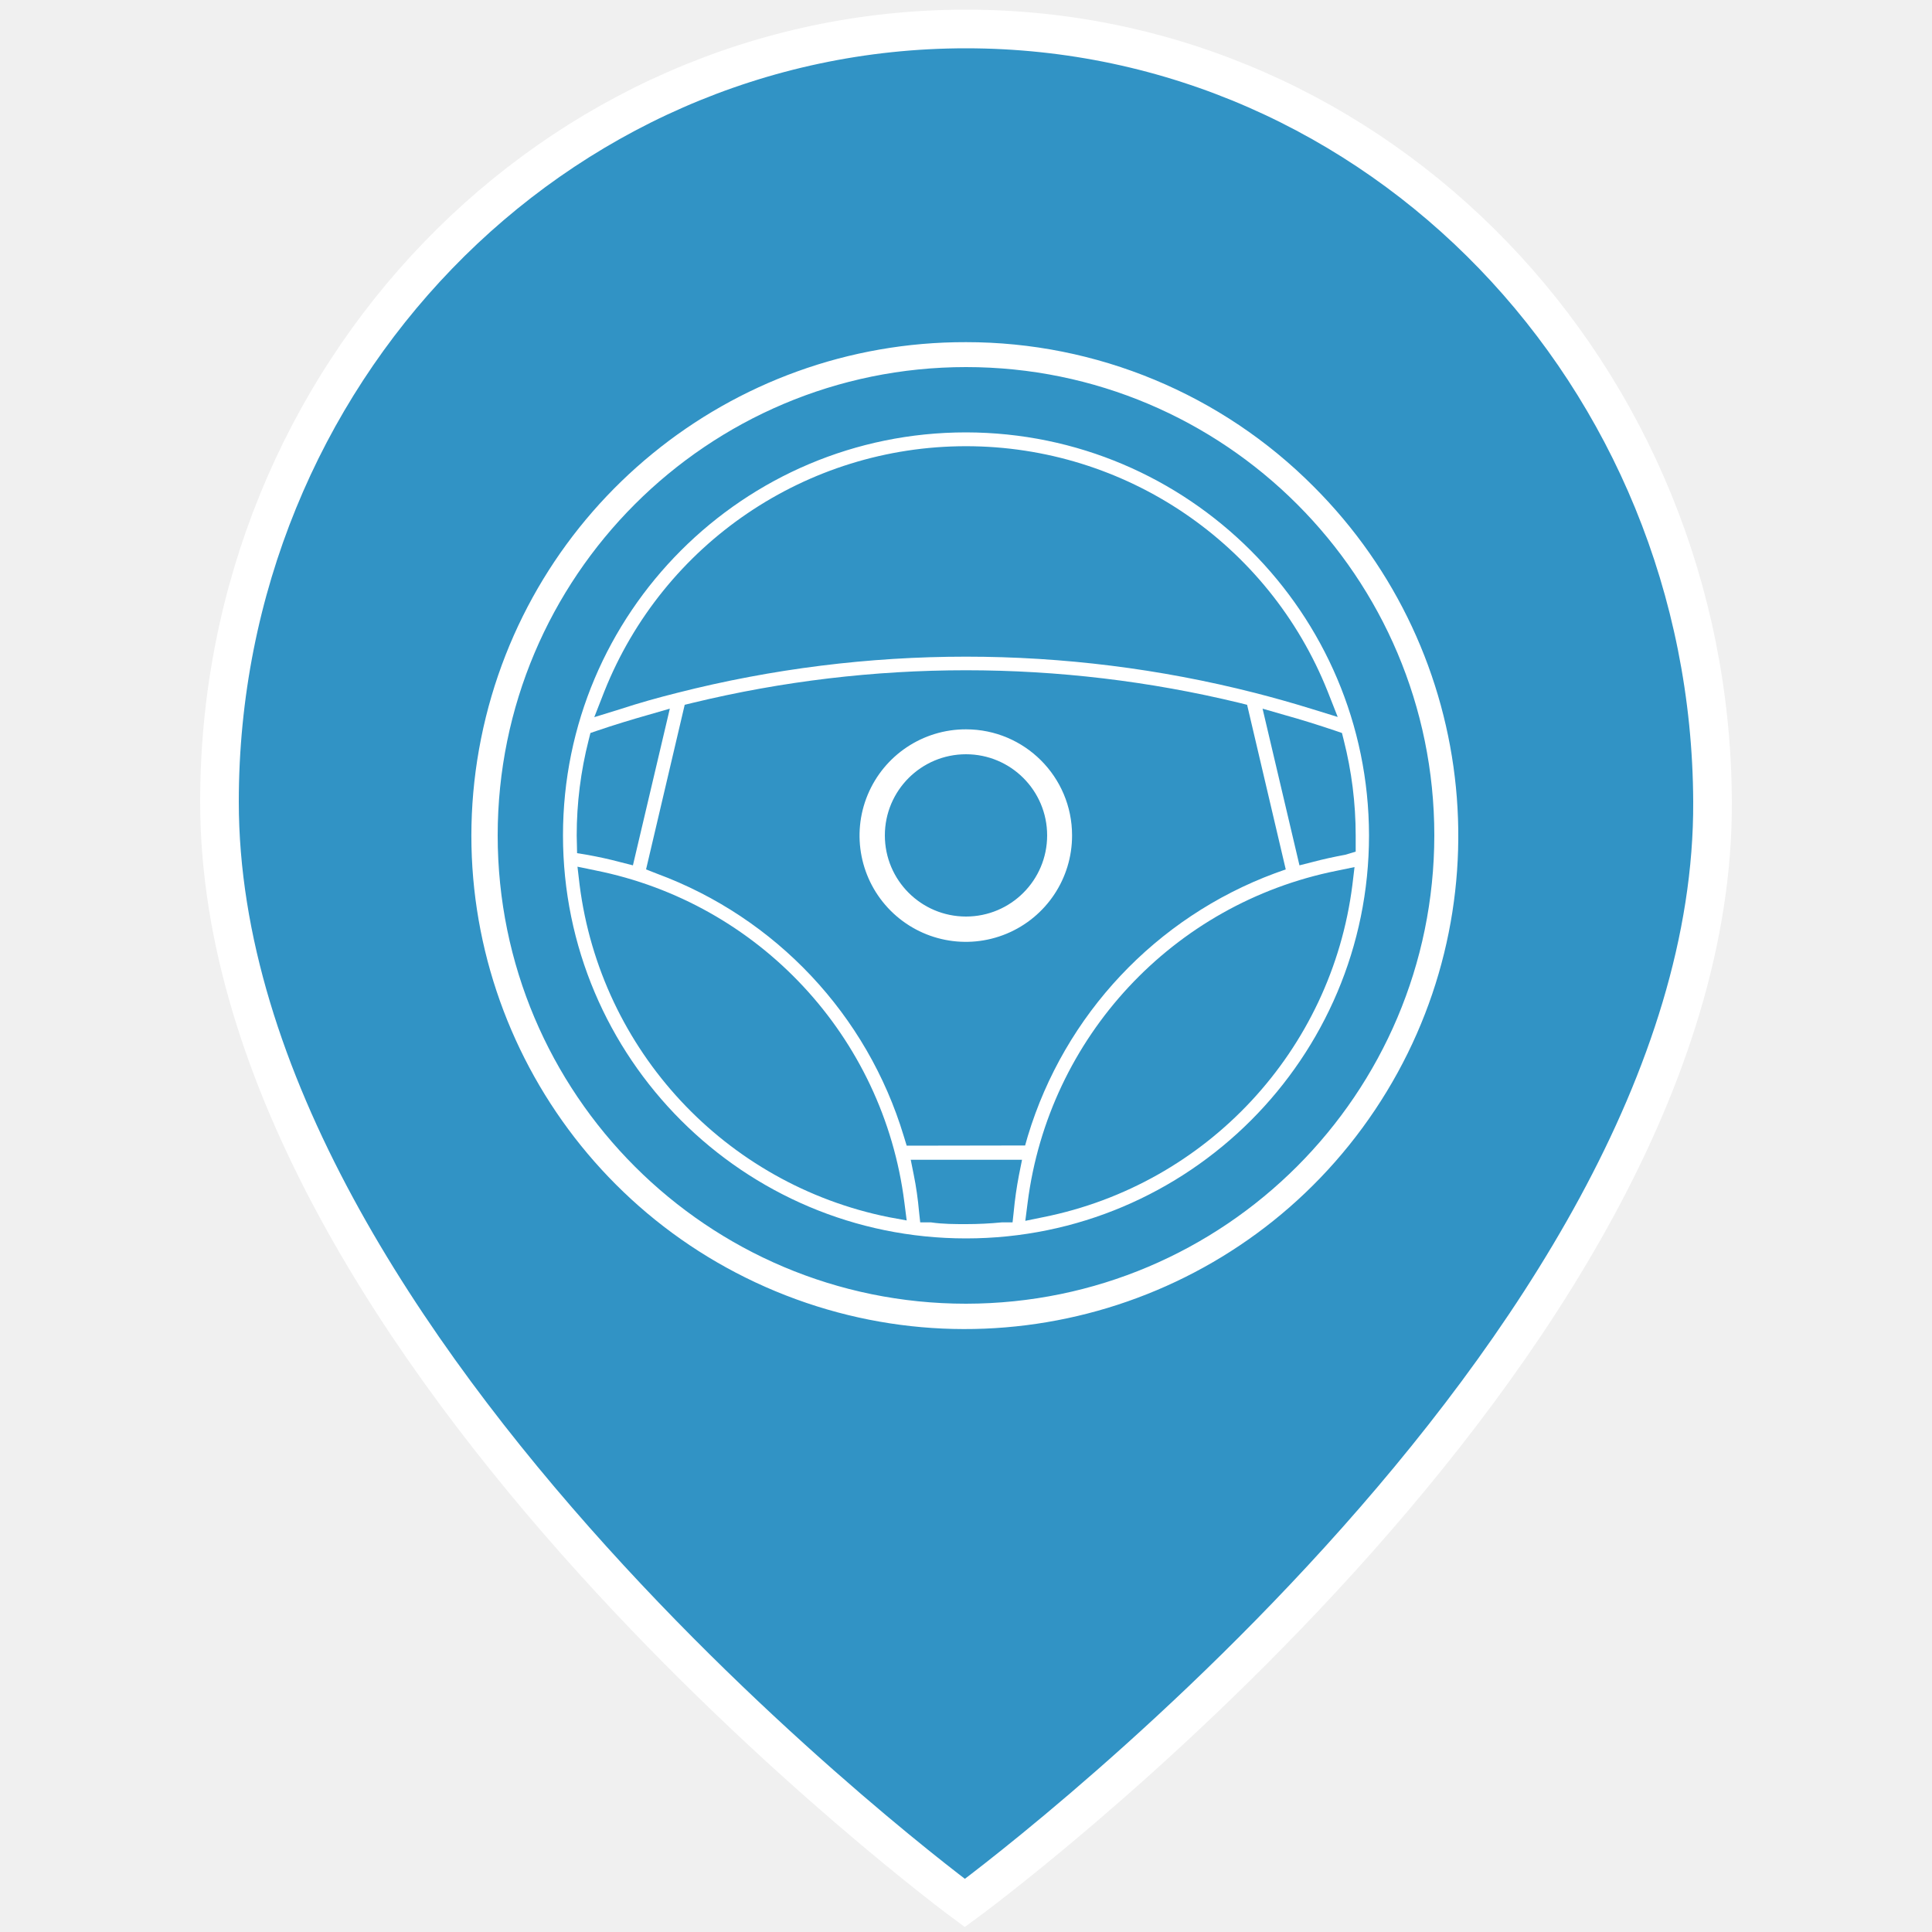
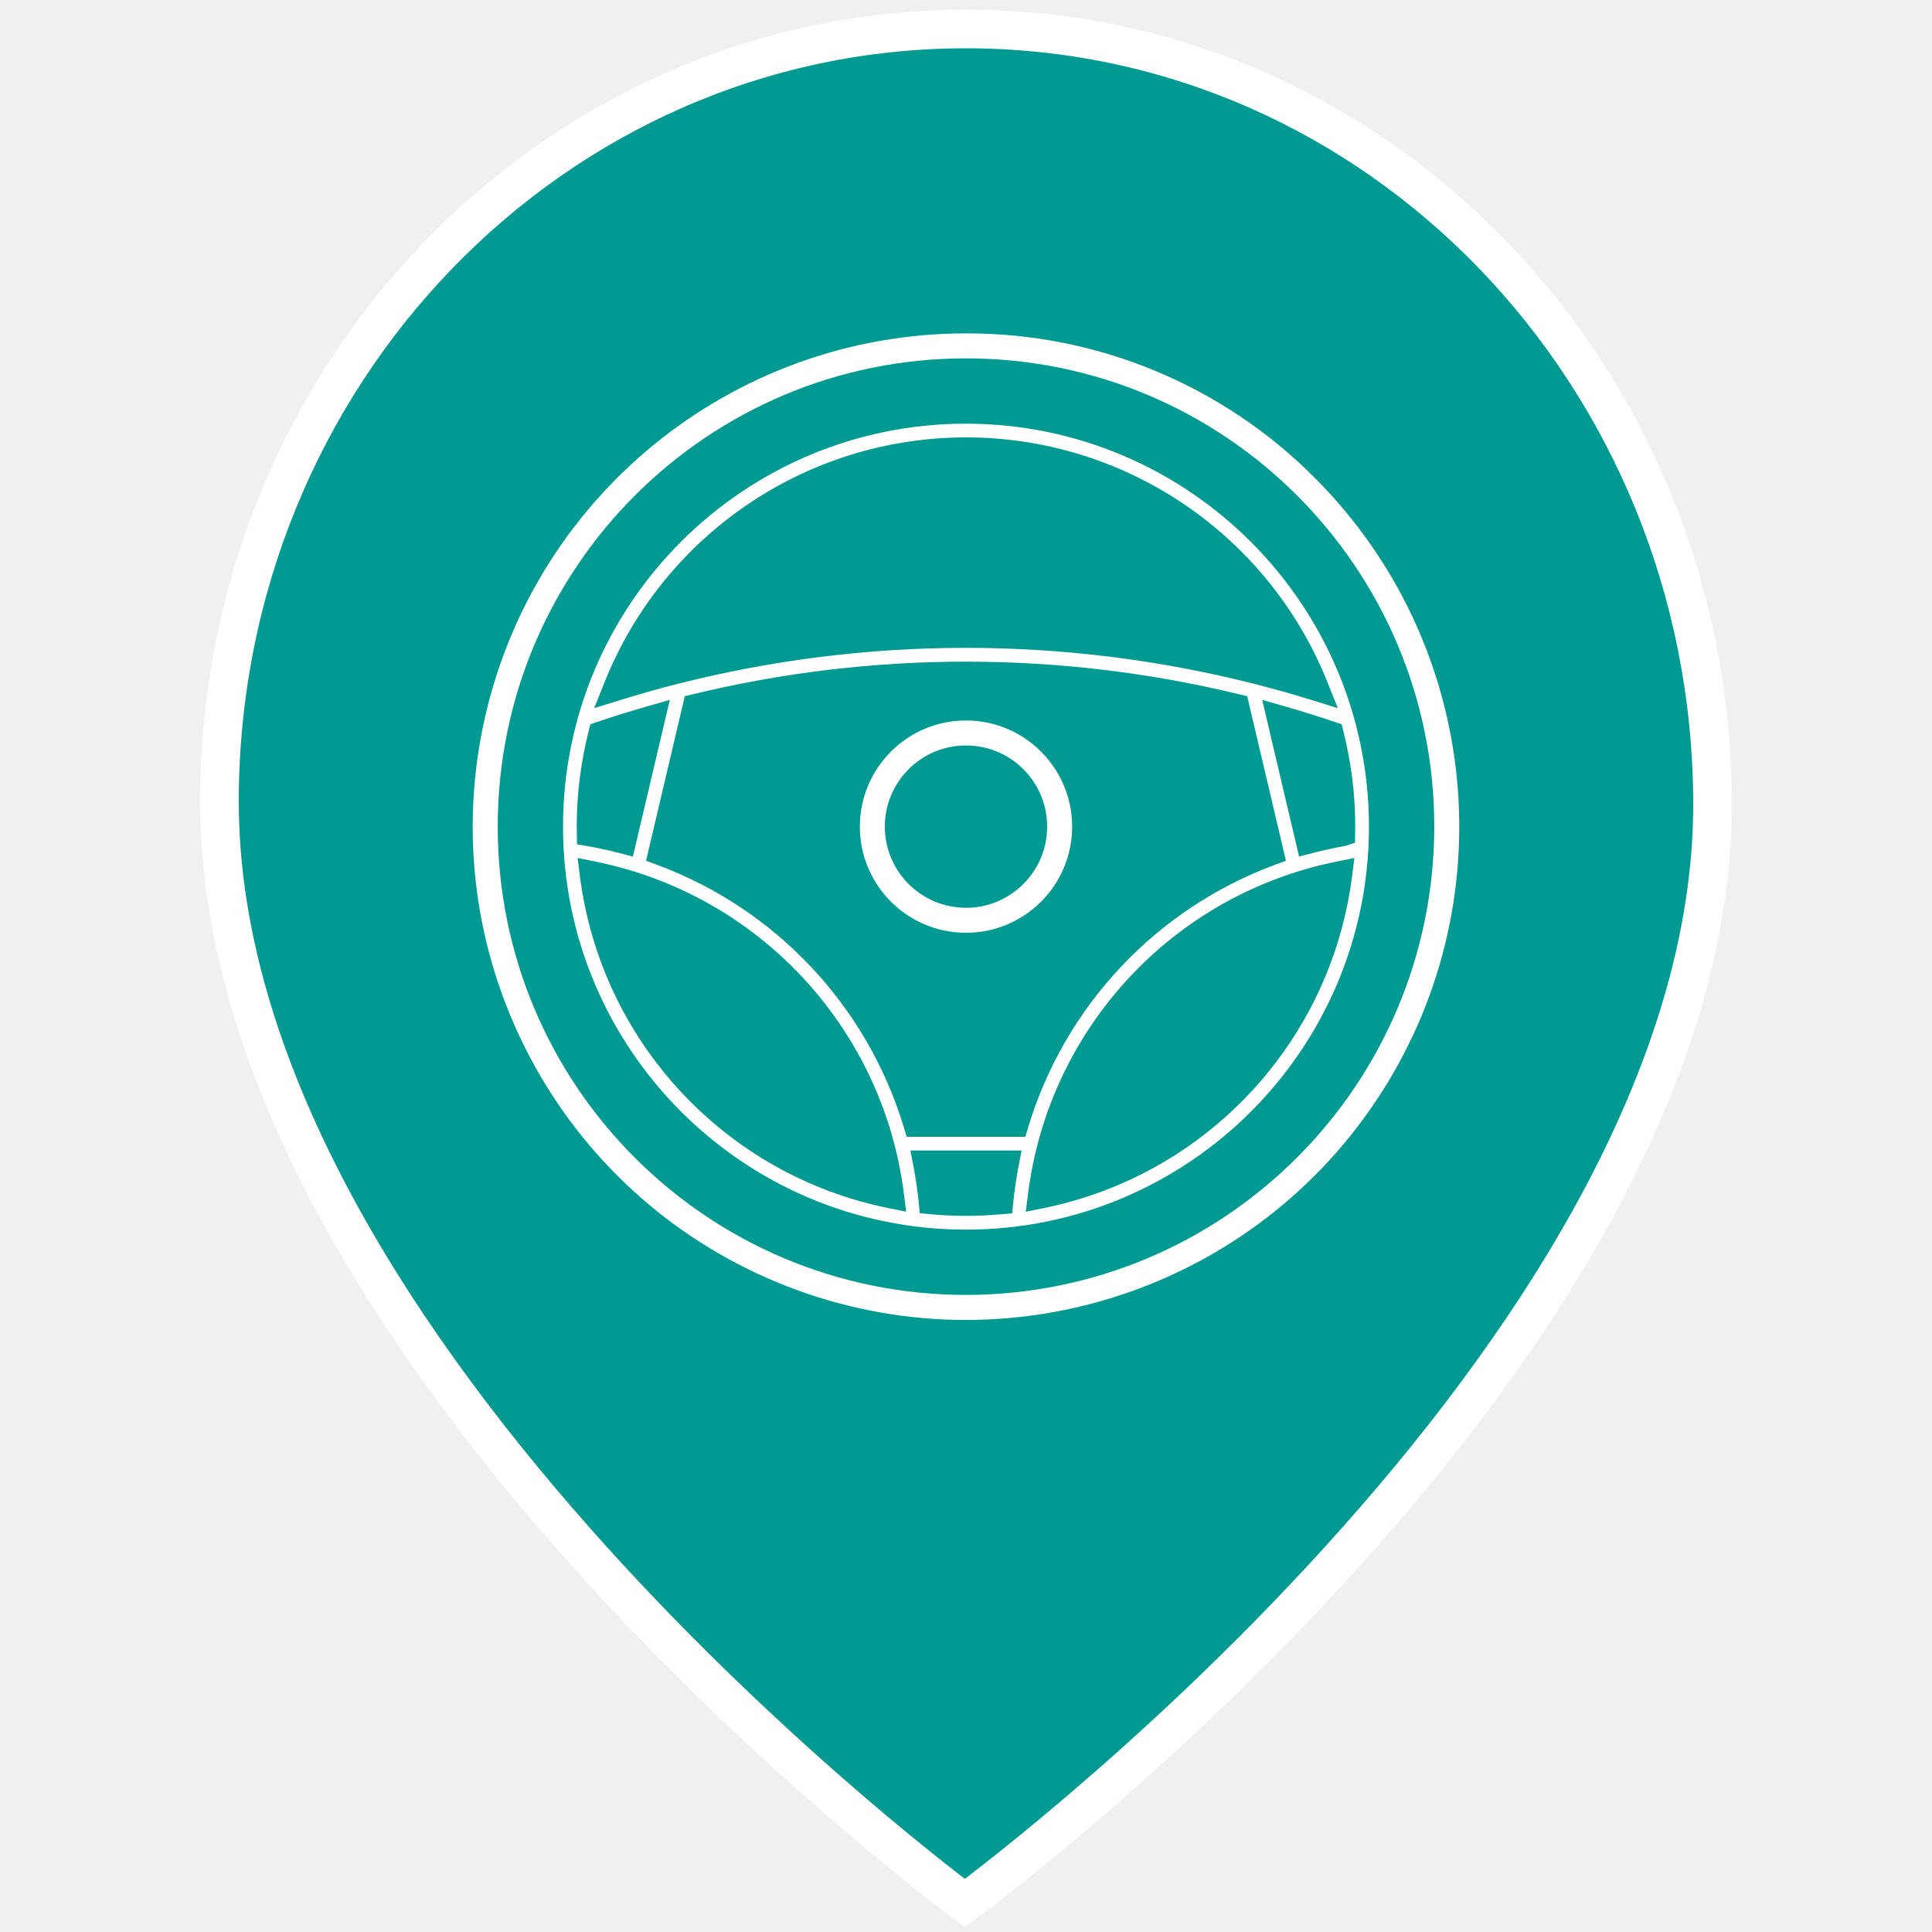
<svg xmlns="http://www.w3.org/2000/svg" id="Ebene_1" data-name="Ebene 1" viewBox="0 0 100 100">
-   <path d="M88.64,41.5c-.09-22.09-17.3-40-38.64-40s-38.64,17.91-38.64,40c0,28.58,38.58,57,38.58,57S88.77,70.08,88.64,41.5Z" style="fill:#3193c5;stroke:#fff;stroke-miterlimit:10;stroke-width:2px" />
-   <path d="M50,17.71a25.54,25.54,0,1,0,18,7.48A25.36,25.36,0,0,0,50,17.71Zm0,49.77A24.24,24.24,0,1,1,74.24,43.24,24.26,24.26,0,0,1,50,67.48Z" style="fill:#fff" />
-   <path d="M50,22.38A20.86,20.86,0,1,0,70.86,43.24,20.89,20.89,0,0,0,50,22.38ZM31.28,35.79a20.15,20.15,0,0,1,37.44,0l.52,1.32-1.36-.42c-1-.31-2-.59-2.94-.83a60.58,60.58,0,0,0-29.88,0c-1,.25-2,.53-2.94.84l-1.36.42Zm-1.43,7.45a20,20,0,0,1,.62-4.94l.09-.36.35-.12c.88-.3,1.77-.57,2.65-.82l1.11-.32-1.91,8.11-.67-.17c-.56-.15-1.12-.27-1.67-.37l-.55-.09ZM46,63A20.14,20.14,0,0,1,30,45.8l-.11-.94.92.19a20.09,20.09,0,0,1,16,17.18l.12.94Zm6.74-2.17q-.18.93-.27,1.89l-.06.55-.56,0c-.61.06-1.23.09-1.83.09s-1.22,0-1.83-.09l-.56,0-.06-.55q-.09-1-.27-1.89l-.16-.8h5.76ZM46.93,59.3l-.15-.49A20.93,20.93,0,0,0,34,45.22L33.44,45l2-8.52.41-.1a60.17,60.17,0,0,1,28.3,0l.4.1,2,8.52-.56.2a21,21,0,0,0-12.79,13.6l-.14.49ZM70,45.8A20.11,20.11,0,0,1,54,63l-.93.19.12-.94a20.11,20.11,0,0,1,16-17.18l.92-.19Zm-.36-1.56c-.59.11-1.15.23-1.71.38l-.67.17-1.91-8.11,1.11.32c.9.25,1.79.53,2.65.82l.35.12.09.36a20,20,0,0,1,.62,4.94l0,.84Z" style="fill:#fff" />
-   <path d="M50,37.75a5.5,5.5,0,1,0,5.49,5.49A5.49,5.49,0,0,0,50,37.75Zm0,9.69a4.2,4.2,0,1,1,4.2-4.2A4.2,4.2,0,0,1,50,47.44Z" style="fill:#fff" />
+   <path d="M88.641,41.495C88.546,19.407,71.347,1.5,50.001,1.5c-21.344,0-38.642,17.907-38.642,39.995,0,28.589,38.579,57.005,38.579,57.005S88.768,70.084,88.641,41.495Z" style="fill:#009a92;stroke:#fff;stroke-miterlimit:10;stroke-width:2px" />
+   <path d="M50,17.256a25.531,25.531,0,1,0,18.053,7.478A25.361,25.361,0,0,0,50,17.256Zm0,49.769A24.238,24.238,0,1,1,74.238,42.787,24.266,24.266,0,0,1,50,67.025Z" style="fill:#fff" />
+   <path d="M50,21.929a20.858,20.858,0,1,0,20.858,20.858A20.881,20.881,0,0,0,50,21.929ZM31.284,35.331a20.146,20.146,0,0,1,37.432,0l.528,1.321-1.359-.42c-.991-.307-1.982-.586-2.945-.83a60.672,60.672,0,0,0-29.88-.002c-.971.247-1.962.527-2.945.832l-1.36.421Zm-1.432,7.456a20.111,20.111,0,0,1,.615-4.942l.09-.358.351-.119c.884-.298,1.776-.575,2.649-.824l1.113-.318-1.912,8.111-.673-.176c-.553-.145-1.114-.267-1.666-.363l-.553-.097ZM45.976,62.53A20.129,20.129,0,0,1,30.015,45.348l-.119-.939.927.188A20.104,20.104,0,0,1,46.785,61.779l.119.939Zm6.745-2.171c-.119.618-.211,1.251-.275,1.882l-.056.558-.558.05c-.616.056-1.232.084-1.831.084-.607,0-1.224-.029-1.834-.085l-.558-.05-.056-.558c-.064-.636-.156-1.269-.275-1.882l-.156-.808h5.756Zm-5.792-1.518-.145-.484a20.954,20.954,0,0,0-12.78-13.596l-.565-.208,2.006-8.518.405-.098a60.063,60.063,0,0,1,28.3.001l.405.099,2.006,8.515-.564.207A20.956,20.956,0,0,0,53.215,58.357l-.145.484ZM69.984,45.347A20.127,20.127,0,0,1,54.022,62.53l-.928.189.119-.939A20.105,20.105,0,0,1,69.176,44.596l.928-.188Zm-.364-1.56c-.587.105-1.148.227-1.707.373l-.672.175-1.911-8.11,1.113.319c.893.255,1.784.533,2.649.825l.35.118.091.358a20.15,20.15,0,0,1,.614,4.941l-.012.833Z" style="fill:#fff" />
+   <path d="M50,37.292a5.494,5.494,0,1,0,5.494,5.495A5.5,5.5,0,0,0,50,37.292Zm0,9.695a4.201,4.201,0,1,1,4.201-4.201A4.206,4.206,0,0,1,50,46.988Z" style="fill:#fff" />
</svg>
